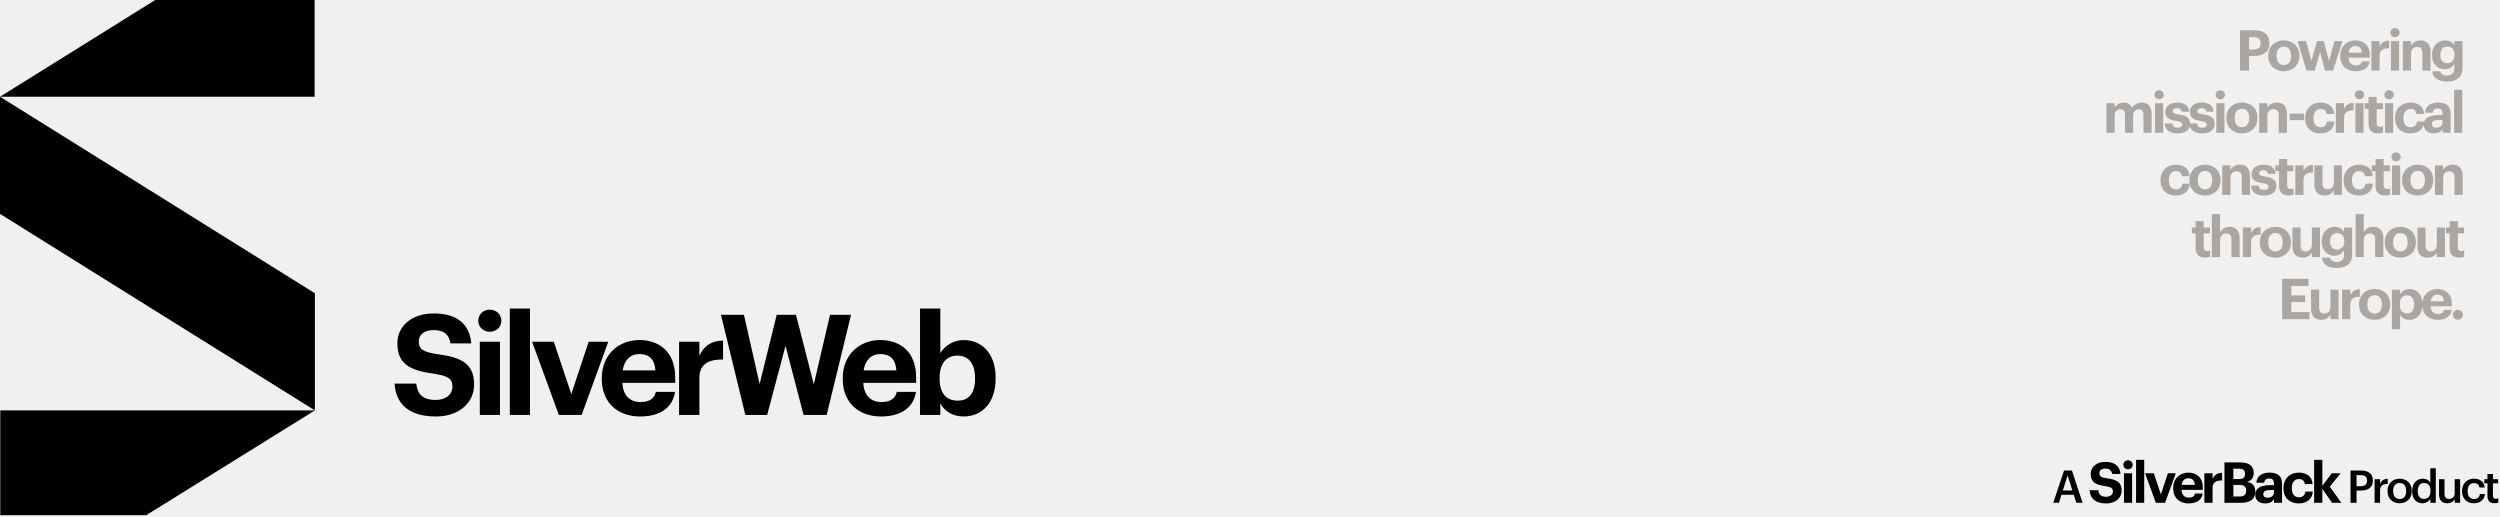
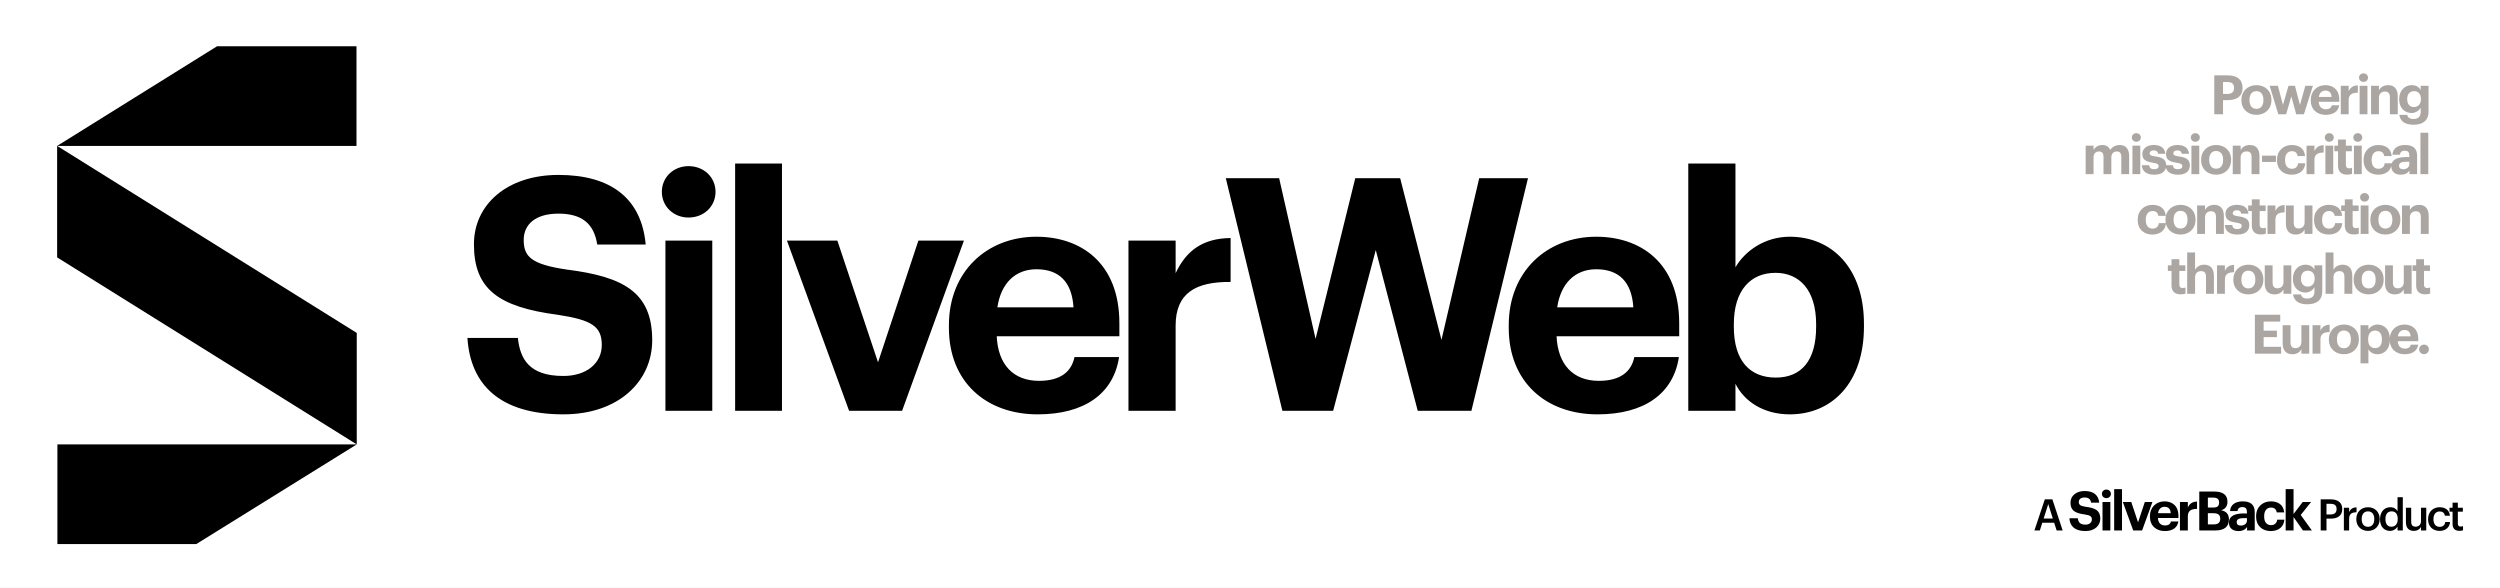
- <svg xmlns="http://www.w3.org/2000/svg" width="885" height="183" viewBox="0 0 885 183" fill="white">
-   <g clip-path="url(#clip0_4044_14958)">
-     <path d="M726.85 178H728.85L729.746 175.168H734.114L735.026 178H737.234L733.458 166.56H730.674L726.85 178ZM731.938 168.304L733.618 173.616H730.242L731.938 168.304ZM745.61 178.22C748.99 178.22 751.07 176.2 751.07 173.66C751.07 170.7 749.29 169.76 745.83 169.32C743.63 169 743.17 168.52 743.17 167.5C743.17 166.54 743.89 165.88 745.31 165.88C746.73 165.88 747.49 166.48 747.69 167.78H750.67C750.41 164.94 748.53 163.5 745.31 163.5C742.15 163.5 740.11 165.32 740.11 167.76C740.11 170.52 741.61 171.62 745.27 172.1C747.37 172.42 747.97 172.82 747.97 173.96C747.97 175.08 747.03 175.86 745.61 175.86C743.49 175.86 742.95 174.8 742.81 173.52H739.71C739.89 176.38 741.69 178.22 745.61 178.22ZM751.883 178H754.763V167.54H751.883V178ZM753.303 166.12C754.243 166.12 754.963 165.44 754.963 164.54C754.963 163.64 754.243 162.96 753.303 162.96C752.383 162.96 751.663 163.64 751.663 164.54C751.663 165.44 752.383 166.12 753.303 166.12ZM756.168 178H759.048V162.8H756.168V178ZM763.174 178H766.434L770.234 167.54H767.434L764.954 175.02L762.454 167.54H759.354L763.174 178ZM774.771 178.22C777.631 178.22 779.431 176.96 779.771 174.7H777.031C776.851 175.58 776.191 176.16 774.851 176.16C773.271 176.16 772.331 175.16 772.251 173.42H779.791V172.62C779.791 168.88 777.391 167.3 774.691 167.3C771.651 167.3 769.311 169.44 769.311 172.74V172.9C769.311 176.24 771.611 178.22 774.771 178.22ZM772.291 171.64C772.511 170.16 773.391 169.3 774.691 169.3C776.071 169.3 776.871 170.06 776.971 171.64H772.291ZM780.35 178H783.25V172.76C783.25 170.76 784.49 170.06 786.63 170.08V167.38C784.93 167.4 783.91 168.14 783.25 169.54V167.54H780.35V178ZM787.453 178H793.333C796.633 178 798.353 176.62 798.353 174V173.92C798.353 172 797.353 170.94 795.493 170.56C797.093 170.1 797.813 169 797.813 167.5V167.42C797.813 164.98 796.193 163.7 793.073 163.7H787.453V178ZM790.613 175.76V171.66H792.673C794.433 171.66 795.153 172.34 795.153 173.66V173.74C795.153 175.04 794.433 175.76 792.833 175.76H790.613ZM790.613 169.58V165.92H792.533C794.053 165.92 794.733 166.46 794.733 167.66V167.74C794.733 169.02 794.113 169.58 792.553 169.58H790.613ZM801.857 178.22C803.497 178.22 804.417 177.58 805.017 176.74V178H807.837V171.18C807.837 168.34 806.017 167.3 803.457 167.3C800.897 167.3 798.937 168.4 798.757 170.88H801.497C801.617 169.98 802.137 169.4 803.277 169.4C804.597 169.4 804.977 170.08 804.977 171.32V171.74H803.797C800.597 171.74 798.357 172.66 798.357 175.1C798.357 177.3 799.957 178.22 801.857 178.22ZM802.717 176.2C801.657 176.2 801.197 175.7 801.197 174.94C801.197 173.82 802.177 173.46 803.857 173.46H804.977V174.34C804.977 175.5 803.997 176.2 802.717 176.2ZM813.726 178.22C816.766 178.22 818.566 176.5 818.726 174.02H816.106C815.966 175.36 815.026 176.04 813.866 176.04C812.246 176.04 811.306 174.96 811.306 172.86V172.7C811.306 170.7 812.306 169.58 813.806 169.58C814.986 169.58 815.726 170.14 815.926 171.36H818.666C818.406 168.36 816.166 167.3 813.746 167.3C810.766 167.3 808.346 169.36 808.346 172.74V172.9C808.346 176.32 810.666 178.22 813.726 178.22ZM819.208 178H822.108V173.06L825.568 178H828.848L824.748 172.3L828.548 167.54H825.468L822.108 171.96V162.8H819.208V178ZM832.088 178H834.216V173.648H835.816C838.264 173.648 840.008 172.576 840.008 170.16V170.096C840.008 167.696 838.328 166.56 835.768 166.56H832.088V178ZM834.216 172.112V168.208H835.768C837.128 168.208 837.928 168.736 837.928 170.096V170.16C837.928 171.424 837.176 172.112 835.768 172.112H834.216ZM840.606 178H842.542V173.648C842.542 171.872 843.566 171.328 845.262 171.312V169.504C843.854 169.52 843.07 170.144 842.542 171.2V169.632H840.606V178ZM849.481 176.656C848.009 176.656 847.161 175.584 847.161 173.872V173.744C847.161 172.016 848.041 170.976 849.481 170.976C850.921 170.976 851.785 172.032 851.785 173.76V173.872C851.785 175.584 850.921 176.656 849.481 176.656ZM849.465 178.16C851.929 178.16 853.769 176.464 853.769 173.856V173.728C853.769 171.168 851.929 169.456 849.481 169.456C847.017 169.456 845.177 171.184 845.177 173.776V173.904C845.177 176.448 847.001 178.16 849.465 178.16ZM857.582 178.16C858.814 178.16 859.886 177.424 860.334 176.592V178H862.27V165.76H860.334V170.912C859.87 170.08 859.022 169.456 857.662 169.456C855.486 169.456 853.902 171.152 853.902 173.824V173.952C853.902 176.672 855.486 178.16 857.582 178.16ZM858.062 176.624C856.814 176.624 855.886 175.744 855.886 173.904V173.776C855.886 171.968 856.718 170.976 858.142 170.976C859.55 170.976 860.398 171.888 860.398 173.728V173.856C860.398 175.728 859.406 176.624 858.062 176.624ZM866.299 178.16C867.659 178.16 868.539 177.504 868.955 176.688V178H870.891V169.632H868.955V174.608C868.955 175.936 868.043 176.608 867.003 176.608C865.883 176.608 865.355 176.032 865.355 174.768V169.632H863.419V174.992C863.419 177.216 864.651 178.16 866.299 178.16ZM875.779 178.16C878.051 178.16 879.507 176.8 879.651 174.88H877.875C877.763 176.064 876.883 176.672 875.859 176.672C874.435 176.672 873.539 175.712 873.539 173.888V173.76C873.539 172.032 874.483 171.008 875.811 171.008C876.835 171.008 877.571 171.472 877.731 172.592H879.603C879.379 170.288 877.635 169.456 875.779 169.456C873.443 169.456 871.555 171.136 871.555 173.792V173.92C871.555 176.592 873.379 178.16 875.779 178.16ZM883.094 178.144C883.686 178.144 884.102 178.048 884.406 177.936V176.4C884.134 176.512 883.846 176.56 883.462 176.56C882.854 176.56 882.502 176.224 882.502 175.488V171.088H884.342V169.632H882.502V167.792H880.566V169.632H879.446V171.088H880.566V175.664C880.566 177.248 881.43 178.144 883.094 178.144Z" fill="black" />
-     <path d="M792.963 25H796.183V19.8H798.003C801.263 19.8 803.363 18.36 803.363 15.34V15.26C803.363 12.24 801.383 10.7 797.903 10.7H792.963V25ZM796.183 17.54V13.16H797.823C799.363 13.16 800.243 13.76 800.243 15.28V15.36C800.243 16.78 799.403 17.54 797.823 17.54H796.183ZM808.47 23.02C806.83 23.02 805.91 21.82 805.91 19.82V19.66C805.91 17.66 806.87 16.5 808.47 16.5C810.09 16.5 811.03 17.7 811.03 19.7V19.84C811.03 21.82 810.09 23.02 808.47 23.02ZM808.45 25.22C811.59 25.22 813.97 23.12 813.97 19.82V19.66C813.97 16.4 811.61 14.3 808.47 14.3C805.33 14.3 802.95 16.44 802.95 19.72V19.88C802.95 23.14 805.33 25.22 808.45 25.22ZM816.501 25H819.381L821.301 18.44L823.081 25H825.921L829.221 14.54H826.441L824.461 21.58L822.621 14.54H820.241L818.221 21.58L816.361 14.54H813.321L816.501 25ZM833.894 25.22C836.754 25.22 838.554 23.96 838.894 21.7H836.154C835.974 22.58 835.314 23.16 833.974 23.16C832.394 23.16 831.454 22.16 831.374 20.42H838.914V19.62C838.914 15.88 836.514 14.3 833.814 14.3C830.774 14.3 828.434 16.44 828.434 19.74V19.9C828.434 23.24 830.734 25.22 833.894 25.22ZM831.414 18.64C831.634 17.16 832.514 16.3 833.814 16.3C835.194 16.3 835.994 17.06 836.094 18.64H831.414ZM839.472 25H842.372V19.76C842.372 17.76 843.612 17.06 845.752 17.08V14.38C844.052 14.4 843.032 15.14 842.372 16.54V14.54H839.472V25ZM846.395 25H849.275V14.54H846.395V25ZM847.815 13.12C848.755 13.12 849.475 12.44 849.475 11.54C849.475 10.64 848.755 9.96 847.815 9.96C846.895 9.96 846.175 10.64 846.175 11.54C846.175 12.44 846.895 13.12 847.815 13.12ZM850.6 25H853.5V18.96C853.5 17.42 854.44 16.66 855.68 16.66C856.96 16.66 857.52 17.34 857.52 18.76V25H860.42V18.34C860.42 15.54 858.96 14.3 856.9 14.3C855.16 14.3 854.02 15.16 853.5 16.2V14.54H850.6V25ZM866.205 28.86C869.645 28.86 871.705 27.28 871.725 24.18V14.54H868.845V16.1C868.245 15.04 867.225 14.3 865.525 14.3C862.925 14.3 860.925 16.4 860.925 19.4V19.54C860.925 22.64 862.945 24.54 865.485 24.54C867.025 24.54 868.265 23.62 868.845 22.6V24.18C868.845 25.82 867.965 26.74 866.205 26.74C864.725 26.74 864.065 26.14 863.885 25.22H861.005C861.285 27.38 862.825 28.86 866.205 28.86ZM866.345 22.36C864.905 22.36 863.885 21.28 863.885 19.54V19.38C863.885 17.66 864.785 16.5 866.405 16.5C867.985 16.5 868.925 17.58 868.925 19.36V19.5C868.925 21.28 867.865 22.36 866.345 22.36ZM745.689 47H748.589V40.82C748.589 39.4 749.489 38.68 750.609 38.68C751.629 38.68 752.249 39.28 752.249 40.62V47H755.129V40.82C755.129 39.4 756.029 38.68 757.149 38.68C758.189 38.68 758.789 39.28 758.789 40.62V47H761.669V40.3C761.669 37.52 760.169 36.3 758.229 36.3C756.909 36.3 755.549 36.86 754.709 38.12C754.209 36.88 753.169 36.3 751.789 36.3C750.229 36.3 749.109 37.16 748.589 38.14V36.54H745.689V47ZM762.886 47H765.766V36.54H762.886V47ZM764.306 35.12C765.246 35.12 765.966 34.44 765.966 33.54C765.966 32.64 765.246 31.96 764.306 31.96C763.386 31.96 762.666 32.64 762.666 33.54C762.666 34.44 763.386 35.12 764.306 35.12ZM770.891 47.22C773.651 47.22 775.291 46.04 775.291 43.78C775.291 41.54 773.851 40.88 771.231 40.5C769.711 40.28 769.211 40.02 769.211 39.36C769.211 38.72 769.751 38.28 770.691 38.28C771.691 38.28 772.171 38.68 772.331 39.54H774.991C774.731 37.14 772.991 36.3 770.671 36.3C768.531 36.3 766.531 37.38 766.531 39.56C766.531 41.6 767.611 42.4 770.391 42.82C771.891 43.04 772.511 43.34 772.511 44.06C772.511 44.78 771.991 45.2 770.871 45.2C769.611 45.2 769.151 44.66 769.031 43.72H766.331C766.431 45.98 768.071 47.22 770.891 47.22ZM779.59 47.22C782.35 47.22 783.99 46.04 783.99 43.78C783.99 41.54 782.55 40.88 779.93 40.5C778.41 40.28 777.91 40.02 777.91 39.36C777.91 38.72 778.45 38.28 779.39 38.28C780.39 38.28 780.87 38.68 781.03 39.54H783.69C783.43 37.14 781.69 36.3 779.37 36.3C777.23 36.3 775.23 37.38 775.23 39.56C775.23 41.6 776.31 42.4 779.09 42.82C780.59 43.04 781.21 43.34 781.21 44.06C781.21 44.78 780.69 45.2 779.57 45.2C778.31 45.2 777.85 44.66 777.73 43.72H775.03C775.13 45.98 776.77 47.22 779.59 47.22ZM784.569 47H787.449V36.54H784.569V47ZM785.989 35.12C786.929 35.12 787.649 34.44 787.649 33.54C787.649 32.64 786.929 31.96 785.989 31.96C785.069 31.96 784.349 32.64 784.349 33.54C784.349 34.44 785.069 35.12 785.989 35.12ZM793.654 45.02C792.014 45.02 791.094 43.82 791.094 41.82V41.66C791.094 39.66 792.054 38.5 793.654 38.5C795.274 38.5 796.214 39.7 796.214 41.7V41.84C796.214 43.82 795.274 45.02 793.654 45.02ZM793.634 47.22C796.774 47.22 799.154 45.12 799.154 41.82V41.66C799.154 38.4 796.794 36.3 793.654 36.3C790.514 36.3 788.134 38.44 788.134 41.72V41.88C788.134 45.14 790.514 47.22 793.634 47.22ZM799.758 47H802.658V40.96C802.658 39.42 803.598 38.66 804.838 38.66C806.118 38.66 806.678 39.34 806.678 40.76V47H809.578V40.34C809.578 37.54 808.118 36.3 806.058 36.3C804.318 36.3 803.178 37.16 802.658 38.2V36.54H799.758V47ZM810.523 42.52H815.643V40.22H810.523V42.52ZM821.408 47.22C824.448 47.22 826.248 45.5 826.408 43.02H823.788C823.648 44.36 822.708 45.04 821.548 45.04C819.928 45.04 818.988 43.96 818.988 41.86V41.7C818.988 39.7 819.988 38.58 821.488 38.58C822.668 38.58 823.408 39.14 823.608 40.36H826.348C826.088 37.36 823.848 36.3 821.428 36.3C818.448 36.3 816.028 38.36 816.028 41.74V41.9C816.028 45.32 818.348 47.22 821.408 47.22ZM826.89 47H829.79V41.76C829.79 39.76 831.03 39.06 833.17 39.08V36.38C831.47 36.4 830.45 37.14 829.79 38.54V36.54H826.89V47ZM833.814 47H836.694V36.54H833.814V47ZM835.234 35.12C836.174 35.12 836.894 34.44 836.894 33.54C836.894 32.64 836.174 31.96 835.234 31.96C834.314 31.96 833.594 32.64 833.594 33.54C833.594 34.44 834.314 35.12 835.234 35.12ZM841.839 47.2C842.619 47.2 843.199 47.06 843.599 46.92V44.68C843.259 44.82 842.939 44.88 842.499 44.88C841.759 44.88 841.339 44.48 841.339 43.64V38.6H843.539V36.54H841.339V34.28H838.459V36.54H837.119V38.6H838.459V43.9C838.459 46.08 839.639 47.2 841.839 47.2ZM844.298 47H847.178V36.54H844.298V47ZM845.718 35.12C846.658 35.12 847.378 34.44 847.378 33.54C847.378 32.64 846.658 31.96 845.718 31.96C844.798 31.96 844.078 32.64 844.078 33.54C844.078 34.44 844.798 35.12 845.718 35.12ZM853.243 47.22C856.283 47.22 858.083 45.5 858.243 43.02H855.623C855.483 44.36 854.543 45.04 853.383 45.04C851.763 45.04 850.823 43.96 850.823 41.86V41.7C850.823 39.7 851.823 38.58 853.323 38.58C854.503 38.58 855.243 39.14 855.443 40.36H858.183C857.923 37.36 855.683 36.3 853.263 36.3C850.283 36.3 847.863 38.36 847.863 41.74V41.9C847.863 45.32 850.183 47.22 853.243 47.22ZM861.545 47.22C863.185 47.22 864.105 46.58 864.705 45.74V47H867.525V40.18C867.525 37.34 865.705 36.3 863.145 36.3C860.585 36.3 858.625 37.4 858.445 39.88H861.185C861.305 38.98 861.825 38.4 862.965 38.4C864.285 38.4 864.665 39.08 864.665 40.32V40.74H863.485C860.285 40.74 858.045 41.66 858.045 44.1C858.045 46.3 859.645 47.22 861.545 47.22ZM862.405 45.2C861.345 45.2 860.885 44.7 860.885 43.94C860.885 42.82 861.865 42.46 863.545 42.46H864.665V43.34C864.665 44.5 863.685 45.2 862.405 45.2ZM868.755 47H871.635V31.8H868.755V47ZM770.205 69.22C773.245 69.22 775.045 67.5 775.205 65.02H772.585C772.445 66.36 771.505 67.04 770.345 67.04C768.725 67.04 767.785 65.96 767.785 63.86V63.7C767.785 61.7 768.785 60.58 770.285 60.58C771.465 60.58 772.205 61.14 772.405 62.36H775.145C774.885 59.36 772.645 58.3 770.225 58.3C767.245 58.3 764.825 60.36 764.825 63.74V63.9C764.825 67.32 767.145 69.22 770.205 69.22ZM780.568 67.02C778.928 67.02 778.008 65.82 778.008 63.82V63.66C778.008 61.66 778.968 60.5 780.568 60.5C782.188 60.5 783.128 61.7 783.128 63.7V63.84C783.128 65.82 782.188 67.02 780.568 67.02ZM780.548 69.22C783.688 69.22 786.068 67.12 786.068 63.82V63.66C786.068 60.4 783.708 58.3 780.568 58.3C777.428 58.3 775.048 60.44 775.048 63.72V63.88C775.048 67.14 777.428 69.22 780.548 69.22ZM786.672 69H789.572V62.96C789.572 61.42 790.512 60.66 791.752 60.66C793.032 60.66 793.592 61.34 793.592 62.76V69H796.492V62.34C796.492 59.54 795.032 58.3 792.972 58.3C791.232 58.3 790.092 59.16 789.572 60.2V58.54H786.672V69ZM801.437 69.22C804.197 69.22 805.837 68.04 805.837 65.78C805.837 63.54 804.397 62.88 801.777 62.5C800.257 62.28 799.757 62.02 799.757 61.36C799.757 60.72 800.297 60.28 801.237 60.28C802.237 60.28 802.717 60.68 802.877 61.54H805.537C805.277 59.14 803.537 58.3 801.217 58.3C799.077 58.3 797.077 59.38 797.077 61.56C797.077 63.6 798.157 64.4 800.937 64.82C802.437 65.04 803.057 65.34 803.057 66.06C803.057 66.78 802.537 67.2 801.417 67.2C800.157 67.2 799.697 66.66 799.577 65.72H796.877C796.977 67.98 798.617 69.22 801.437 69.22ZM810.156 69.2C810.936 69.2 811.516 69.06 811.916 68.92V66.68C811.576 66.82 811.256 66.88 810.816 66.88C810.076 66.88 809.656 66.48 809.656 65.64V60.6H811.856V58.54H809.656V56.28H806.776V58.54H805.436V60.6H806.776V65.9C806.776 68.08 807.956 69.2 810.156 69.2ZM812.535 69H815.435V63.76C815.435 61.76 816.675 61.06 818.815 61.08V58.38C817.115 58.4 816.095 59.14 815.435 60.54V58.54H812.535V69ZM822.858 69.22C824.578 69.22 825.638 68.42 826.178 67.36V69H829.058V58.54H826.178V64.68C826.178 66.22 825.218 66.98 823.998 66.98C822.758 66.98 822.178 66.3 822.178 64.88V58.54H819.298V65.28C819.298 68.02 820.818 69.22 822.858 69.22ZM835.025 69.22C838.065 69.22 839.865 67.5 840.025 65.02H837.405C837.265 66.36 836.325 67.04 835.165 67.04C833.545 67.04 832.605 65.96 832.605 63.86V63.7C832.605 61.7 833.605 60.58 835.105 60.58C836.285 60.58 837.025 61.14 837.225 62.36H839.965C839.705 59.36 837.465 58.3 835.045 58.3C832.065 58.3 829.645 60.36 829.645 63.74V63.9C829.645 67.32 831.965 69.22 835.025 69.22ZM844.327 69.2C845.107 69.2 845.687 69.06 846.087 68.92V66.68C845.747 66.82 845.427 66.88 844.987 66.88C844.247 66.88 843.827 66.48 843.827 65.64V60.6H846.027V58.54H843.827V56.28H840.947V58.54H839.607V60.6H840.947V65.9C840.947 68.08 842.127 69.2 844.327 69.2ZM846.786 69H849.666V58.54H846.786V69ZM848.206 57.12C849.146 57.12 849.866 56.44 849.866 55.54C849.866 54.64 849.146 53.96 848.206 53.96C847.286 53.96 846.566 54.64 846.566 55.54C846.566 56.44 847.286 57.12 848.206 57.12ZM855.871 67.02C854.231 67.02 853.311 65.82 853.311 63.82V63.66C853.311 61.66 854.271 60.5 855.871 60.5C857.491 60.5 858.431 61.7 858.431 63.7V63.84C858.431 65.82 857.491 67.02 855.871 67.02ZM855.851 69.22C858.991 69.22 861.371 67.12 861.371 63.82V63.66C861.371 60.4 859.011 58.3 855.871 58.3C852.731 58.3 850.351 60.44 850.351 63.72V63.88C850.351 67.14 852.731 69.22 855.851 69.22ZM861.975 69H864.875V62.96C864.875 61.42 865.815 60.66 867.055 60.66C868.335 60.66 868.895 61.34 868.895 62.76V69H871.795V62.34C871.795 59.54 870.335 58.3 868.275 58.3C866.535 58.3 865.395 59.16 864.875 60.2V58.54H861.975V69ZM780.629 91.2C781.409 91.2 781.989 91.06 782.389 90.92V88.68C782.049 88.82 781.729 88.88 781.289 88.88C780.549 88.88 780.129 88.48 780.129 87.64V82.6H782.329V80.54H780.129V78.28H777.249V80.54H775.909V82.6H777.249V87.9C777.249 90.08 778.429 91.2 780.629 91.2ZM783.008 91H785.908V84.96C785.908 83.42 786.848 82.66 788.088 82.66C789.368 82.66 789.928 83.34 789.928 84.76V91H792.828V84.34C792.828 81.54 791.368 80.3 789.308 80.3C787.568 80.3 786.428 81.16 785.908 82.2V75.8H783.008V91ZM793.972 91H796.872V85.76C796.872 83.76 798.112 83.06 800.252 83.08V80.38C798.552 80.4 797.532 81.14 796.872 82.54V80.54H793.972V91ZM805.501 89.02C803.861 89.02 802.941 87.82 802.941 85.82V85.66C802.941 83.66 803.901 82.5 805.501 82.5C807.121 82.5 808.061 83.7 808.061 85.7V85.84C808.061 87.82 807.121 89.02 805.501 89.02ZM805.481 91.22C808.621 91.22 811.001 89.12 811.001 85.82V85.66C811.001 82.4 808.641 80.3 805.501 80.3C802.361 80.3 799.981 82.44 799.981 85.72V85.88C799.981 89.14 802.361 91.22 805.481 91.22ZM815.085 91.22C816.805 91.22 817.865 90.42 818.405 89.36V91H821.285V80.54H818.405V86.68C818.405 88.22 817.445 88.98 816.225 88.98C814.985 88.98 814.405 88.3 814.405 86.88V80.54H811.525V87.28C811.525 90.02 813.045 91.22 815.085 91.22ZM827.151 94.86C830.591 94.86 832.651 93.28 832.671 90.18V80.54H829.791V82.1C829.191 81.04 828.171 80.3 826.471 80.3C823.871 80.3 821.871 82.4 821.871 85.4V85.54C821.871 88.64 823.891 90.54 826.431 90.54C827.971 90.54 829.211 89.62 829.791 88.6V90.18C829.791 91.82 828.911 92.74 827.151 92.74C825.671 92.74 825.011 92.14 824.831 91.22H821.951C822.231 93.38 823.771 94.86 827.151 94.86ZM827.291 88.36C825.851 88.36 824.831 87.28 824.831 85.54V85.38C824.831 83.66 825.731 82.5 827.351 82.5C828.931 82.5 829.871 83.58 829.871 85.36V85.5C829.871 87.28 828.811 88.36 827.291 88.36ZM833.886 91H836.786V84.96C836.786 83.42 837.726 82.66 838.966 82.66C840.246 82.66 840.806 83.34 840.806 84.76V91H843.706V84.34C843.706 81.54 842.246 80.3 840.186 80.3C838.446 80.3 837.306 81.16 836.786 82.2V75.8H833.886V91ZM849.731 89.02C848.091 89.02 847.171 87.82 847.171 85.82V85.66C847.171 83.66 848.131 82.5 849.731 82.5C851.351 82.5 852.291 83.7 852.291 85.7V85.84C852.291 87.82 851.351 89.02 849.731 89.02ZM849.711 91.22C852.851 91.22 855.231 89.12 855.231 85.82V85.66C855.231 82.4 852.871 80.3 849.731 80.3C846.591 80.3 844.211 82.44 844.211 85.72V85.88C844.211 89.14 846.591 91.22 849.711 91.22ZM859.315 91.22C861.035 91.22 862.095 90.42 862.635 89.36V91H865.515V80.54H862.635V86.68C862.635 88.22 861.675 88.98 860.455 88.98C859.215 88.98 858.635 88.3 858.635 86.88V80.54H855.755V87.28C855.755 90.02 857.275 91.22 859.315 91.22ZM870.561 91.2C871.341 91.2 871.921 91.06 872.321 90.92V88.68C871.981 88.82 871.661 88.88 871.221 88.88C870.481 88.88 870.061 88.48 870.061 87.64V82.6H872.261V80.54H870.061V78.28H867.181V80.54H865.841V82.6H867.181V87.9C867.181 90.08 868.361 91.2 870.561 91.2ZM807.893 113H817.533V110.48H811.113V106.92H815.993V104.56H811.113V101.22H817.213V98.7H807.893V113ZM821.667 113.22C823.387 113.22 824.447 112.42 824.987 111.36V113H827.867V102.54H824.987V108.68C824.987 110.22 824.027 110.98 822.807 110.98C821.567 110.98 820.987 110.3 820.987 108.88V102.54H818.107V109.28C818.107 112.02 819.627 113.22 821.667 113.22ZM829.093 113H831.993V107.76C831.993 105.76 833.233 105.06 835.373 105.08V102.38C833.673 102.4 832.653 103.14 831.993 104.54V102.54H829.093V113ZM840.621 111.02C838.981 111.02 838.061 109.82 838.061 107.82V107.66C838.061 105.66 839.021 104.5 840.621 104.5C842.241 104.5 843.181 105.7 843.181 107.7V107.84C843.181 109.82 842.241 111.02 840.621 111.02ZM840.601 113.22C843.741 113.22 846.121 111.12 846.121 107.82V107.66C846.121 104.4 843.761 102.3 840.621 102.3C837.481 102.3 835.101 104.44 835.101 107.72V107.88C835.101 111.14 837.481 113.22 840.601 113.22ZM846.726 116.56H849.626V111.4C850.166 112.42 851.346 113.22 852.966 113.22C855.566 113.22 857.526 111.28 857.526 107.82V107.66C857.526 104.2 855.526 102.3 852.966 102.3C851.426 102.3 850.206 103.18 849.626 104.18V102.54H846.726V116.56ZM852.106 110.96C850.526 110.96 849.526 109.94 849.526 107.84V107.68C849.526 105.58 850.566 104.52 852.086 104.52C853.546 104.52 854.586 105.56 854.586 107.68V107.84C854.586 109.88 853.706 110.96 852.106 110.96ZM862.94 113.22C865.8 113.22 867.6 111.96 867.94 109.7H865.2C865.02 110.58 864.36 111.16 863.02 111.16C861.44 111.16 860.5 110.16 860.42 108.42H867.96V107.62C867.96 103.88 865.56 102.3 862.86 102.3C859.82 102.3 857.48 104.44 857.48 107.74V107.9C857.48 111.24 859.78 113.22 862.94 113.22ZM860.46 106.64C860.68 105.16 861.56 104.3 862.86 104.3C864.24 104.3 865.04 105.06 865.14 106.64H860.46ZM870.061 113.18C871.081 113.18 871.861 112.4 871.861 111.42C871.861 110.46 871.081 109.68 870.061 109.68C869.061 109.68 868.281 110.46 868.281 111.42C868.281 112.4 869.061 113.18 870.061 113.18Z" fill="#ABA6A2" />
-     <path d="M0 34.24V75.712L111.473 145.286V103.816L0 34.24Z" fill="black" />
-     <path d="M111.473 145.286L51.767 182.37H0.1V145.286L111.473 145.286Z" fill="black" />
-     <path d="M0 34.24L59.507 -2.842H111.373V34.24L0 34.24Z" fill="black" />
-     <path d="M154.306 147.433C162.682 147.433 167.836 142.427 167.836 136.133C167.836 128.798 163.425 126.468 154.851 125.378C149.399 124.585 148.259 123.395 148.259 120.868C148.259 118.488 150.043 116.853 153.562 116.853C157.081 116.853 158.964 118.34 159.46 121.561H166.845C166.201 114.523 161.542 110.955 153.562 110.955C145.731 110.955 140.676 115.465 140.676 121.512C140.676 128.352 144.393 131.078 153.463 132.267C158.667 133.06 160.154 134.051 160.154 136.876C160.154 139.652 157.825 141.585 154.306 141.585C149.052 141.585 147.714 138.958 147.367 135.786H139.684C140.13 142.874 144.591 147.433 154.306 147.433ZM169.851 146.888H176.988V120.967H169.851V146.888ZM173.37 117.448C175.699 117.448 177.484 115.763 177.484 113.532C177.484 111.302 175.699 109.617 173.37 109.617C171.09 109.617 169.306 111.302 169.306 113.532C169.306 115.763 171.09 117.448 173.37 117.448ZM180.47 146.888H187.607V109.22H180.47V146.888ZM197.831 146.888H205.909L215.326 120.967H208.387L202.242 139.503L196.046 120.967H188.364L197.831 146.888ZM226.571 147.433C233.658 147.433 238.119 144.311 238.962 138.71H232.172C231.726 140.891 230.09 142.328 226.769 142.328C222.854 142.328 220.524 139.85 220.326 135.538H239.011V133.556C239.011 124.287 233.064 120.372 226.373 120.372C218.839 120.372 213.04 125.675 213.04 133.853V134.25C213.04 142.527 218.74 147.433 226.571 147.433ZM220.425 131.127C220.97 127.459 223.151 125.328 226.373 125.328C229.793 125.328 231.775 127.212 232.023 131.127H220.425ZM240.395 146.888H247.581V133.903C247.581 128.946 250.654 127.212 255.958 127.261V120.57C251.745 120.62 249.217 122.454 247.581 125.923V120.967H240.395V146.888ZM263.847 146.888H271.579L278.072 122.404L284.465 146.888H292.643L301.267 111.451H293.833L288.083 136.083L281.789 111.451H274.949L268.903 135.935L263.351 111.451H255.223L263.847 146.888ZM311.863 147.433C318.95 147.433 323.411 144.311 324.254 138.71H317.464C317.018 140.891 315.382 142.328 312.061 142.328C308.146 142.328 305.816 139.85 305.618 135.538H324.303V133.556C324.303 124.287 318.356 120.372 311.665 120.372C304.131 120.372 298.332 125.675 298.332 133.853V134.25C298.332 142.527 304.032 147.433 311.863 147.433ZM305.717 131.127C306.262 127.459 308.443 125.328 311.665 125.328C315.085 125.328 317.067 127.212 317.315 131.127H305.717ZM341.151 147.433C347.594 147.433 352.451 142.626 352.451 134.051V133.655C352.451 125.08 347.495 120.372 341.151 120.372C337.334 120.372 334.311 122.553 332.873 125.031V109.22H325.687V146.888H332.873V142.774C334.212 145.451 337.136 147.433 341.151 147.433ZM339.019 141.833C335.104 141.833 332.626 139.305 332.626 134.101V133.704C332.626 128.5 335.203 125.873 338.97 125.873C342.588 125.873 345.165 128.451 345.165 133.704V134.101C345.165 139.156 342.984 141.833 339.019 141.833Z" fill="black" />
+ <svg xmlns="http://www.w3.org/2000/svg" width="919" height="216" viewBox="0 0 919 216" fill="none">
+   <rect width="919" height="216" fill="white" />
+   <g clip-path="url(#clip0_4993_252)">
+     <path d="M747.85 195H749.85L750.746 192.168H755.114L756.026 195H758.234L754.458 183.56H751.674L747.85 195ZM752.938 185.304L754.618 190.616H751.242L752.938 185.304ZM766.61 195.22C769.99 195.22 772.07 193.2 772.07 190.66C772.07 187.7 770.29 186.76 766.83 186.32C764.63 186 764.17 185.52 764.17 184.5C764.17 183.54 764.89 182.88 766.31 182.88C767.73 182.88 768.49 183.48 768.69 184.78H771.67C771.41 181.94 769.53 180.5 766.31 180.5C763.15 180.5 761.11 182.32 761.11 184.76C761.11 187.52 762.61 188.62 766.27 189.1C768.37 189.42 768.97 189.82 768.97 190.96C768.97 192.08 768.03 192.86 766.61 192.86C764.49 192.86 763.95 191.8 763.81 190.52H760.71C760.89 193.38 762.69 195.22 766.61 195.22ZM772.883 195H775.763V184.54H772.883V195ZM774.303 183.12C775.243 183.12 775.963 182.44 775.963 181.54C775.963 180.64 775.243 179.96 774.303 179.96C773.383 179.96 772.663 180.64 772.663 181.54C772.663 182.44 773.383 183.12 774.303 183.12ZM777.168 195H780.048V179.8H777.168V195ZM784.174 195H787.434L791.234 184.54H788.434L785.954 192.02L783.454 184.54H780.354L784.174 195ZM795.771 195.22C798.631 195.22 800.431 193.96 800.771 191.7H798.031C797.851 192.58 797.191 193.16 795.851 193.16C794.271 193.16 793.331 192.16 793.251 190.42H800.791V189.62C800.791 185.88 798.391 184.3 795.691 184.3C792.651 184.3 790.311 186.44 790.311 189.74V189.9C790.311 193.24 792.611 195.22 795.771 195.22ZM793.291 188.64C793.511 187.16 794.391 186.3 795.691 186.3C797.071 186.3 797.871 187.06 797.971 188.64H793.291ZM801.35 195H804.25V189.76C804.25 187.76 805.49 187.06 807.63 187.08V184.38C805.93 184.4 804.91 185.14 804.25 186.54V184.54H801.35V195ZM808.453 195H814.333C817.633 195 819.353 193.62 819.353 191V190.92C819.353 189 818.353 187.94 816.493 187.56C818.093 187.1 818.813 186 818.813 184.5V184.42C818.813 181.98 817.193 180.7 814.073 180.7H808.453V195ZM811.613 192.76V188.66H813.673C815.433 188.66 816.153 189.34 816.153 190.66V190.74C816.153 192.04 815.433 192.76 813.833 192.76H811.613ZM811.613 186.58V182.92H813.533C815.053 182.92 815.733 183.46 815.733 184.66V184.74C815.733 186.02 815.113 186.58 813.553 186.58H811.613ZM822.857 195.22C824.497 195.22 825.417 194.58 826.017 193.74V195H828.837V188.18C828.837 185.34 827.017 184.3 824.457 184.3C821.897 184.3 819.937 185.4 819.757 187.88H822.497C822.617 186.98 823.137 186.4 824.277 186.4C825.597 186.4 825.977 187.08 825.977 188.32V188.74H824.797C821.597 188.74 819.357 189.66 819.357 192.1C819.357 194.3 820.957 195.22 822.857 195.22ZM823.717 193.2C822.657 193.2 822.197 192.7 822.197 191.94C822.197 190.82 823.177 190.46 824.857 190.46H825.977V191.34C825.977 192.5 824.997 193.2 823.717 193.2ZM834.726 195.22C837.766 195.22 839.566 193.5 839.726 191.02H837.106C836.966 192.36 836.026 193.04 834.866 193.04C833.246 193.04 832.306 191.96 832.306 189.86V189.7C832.306 187.7 833.306 186.58 834.806 186.58C835.986 186.58 836.726 187.14 836.926 188.36H839.666C839.406 185.36 837.166 184.3 834.746 184.3C831.766 184.3 829.346 186.36 829.346 189.74V189.9C829.346 193.32 831.666 195.22 834.726 195.22ZM840.208 195H843.108V190.06L846.568 195H849.848L845.748 189.3L849.548 184.54H846.468L843.108 188.96V179.8H840.208V195ZM853.088 195H855.216V190.648H856.816C859.264 190.648 861.008 189.576 861.008 187.16V187.096C861.008 184.696 859.328 183.56 856.768 183.56H853.088V195ZM855.216 189.112V185.208H856.768C858.128 185.208 858.928 185.736 858.928 187.096V187.16C858.928 188.424 858.176 189.112 856.768 189.112H855.216ZM861.606 195H863.542V190.648C863.542 188.872 864.566 188.328 866.262 188.312V186.504C864.854 186.52 864.07 187.144 863.542 188.2V186.632H861.606V195ZM870.481 193.656C869.009 193.656 868.161 192.584 868.161 190.872V190.744C868.161 189.016 869.041 187.976 870.481 187.976C871.921 187.976 872.785 189.032 872.785 190.76V190.872C872.785 192.584 871.921 193.656 870.481 193.656ZM870.465 195.16C872.929 195.16 874.769 193.464 874.769 190.856V190.728C874.769 188.168 872.929 186.456 870.481 186.456C868.017 186.456 866.177 188.184 866.177 190.776V190.904C866.177 193.448 868.001 195.16 870.465 195.16ZM878.582 195.16C879.814 195.16 880.886 194.424 881.334 193.592V195H883.27V182.76H881.334V187.912C880.87 187.08 880.022 186.456 878.662 186.456C876.486 186.456 874.902 188.152 874.902 190.824V190.952C874.902 193.672 876.486 195.16 878.582 195.16ZM879.062 193.624C877.814 193.624 876.886 192.744 876.886 190.904V190.776C876.886 188.968 877.718 187.976 879.142 187.976C880.55 187.976 881.398 188.888 881.398 190.728V190.856C881.398 192.728 880.406 193.624 879.062 193.624ZM887.299 195.16C888.659 195.16 889.539 194.504 889.955 193.688V195H891.891V186.632H889.955V191.608C889.955 192.936 889.043 193.608 888.003 193.608C886.883 193.608 886.355 193.032 886.355 191.768V186.632H884.419V191.992C884.419 194.216 885.651 195.16 887.299 195.16ZM896.779 195.16C899.051 195.16 900.507 193.8 900.651 191.88H898.875C898.763 193.064 897.883 193.672 896.859 193.672C895.435 193.672 894.539 192.712 894.539 190.888V190.76C894.539 189.032 895.483 188.008 896.811 188.008C897.835 188.008 898.571 188.472 898.731 189.592H900.603C900.379 187.288 898.635 186.456 896.779 186.456C894.443 186.456 892.555 188.136 892.555 190.792V190.92C892.555 193.592 894.379 195.16 896.779 195.16ZM904.094 195.144C904.686 195.144 905.102 195.048 905.406 194.936V193.4C905.134 193.512 904.846 193.56 904.462 193.56C903.854 193.56 903.502 193.224 903.502 192.488V188.088H905.342V186.632H903.502V184.792H901.566V186.632H900.446V188.088H901.566V192.664C901.566 194.248 902.43 195.144 904.094 195.144Z" fill="black" />
+     <path d="M813.963 42H817.183V36.8H819.003C822.263 36.8 824.363 35.36 824.363 32.34V32.26C824.363 29.24 822.383 27.7 818.903 27.7H813.963V42ZM817.183 34.54V30.16H818.823C820.363 30.16 821.243 30.76 821.243 32.28V32.36C821.243 33.78 820.403 34.54 818.823 34.54H817.183ZM829.47 40.02C827.83 40.02 826.91 38.82 826.91 36.82V36.66C826.91 34.66 827.87 33.5 829.47 33.5C831.09 33.5 832.03 34.7 832.03 36.7V36.84C832.03 38.82 831.09 40.02 829.47 40.02ZM829.45 42.22C832.59 42.22 834.97 40.12 834.97 36.82V36.66C834.97 33.4 832.61 31.3 829.47 31.3C826.33 31.3 823.95 33.44 823.95 36.72V36.88C823.95 40.14 826.33 42.22 829.45 42.22ZM837.501 42H840.381L842.301 35.44L844.081 42H846.921L850.221 31.54H847.441L845.461 38.58L843.621 31.54H841.241L839.221 38.58L837.361 31.54H834.321L837.501 42ZM854.894 42.22C857.754 42.22 859.554 40.96 859.894 38.7H857.154C856.974 39.58 856.314 40.16 854.974 40.16C853.394 40.16 852.454 39.16 852.374 37.42H859.914V36.62C859.914 32.88 857.514 31.3 854.814 31.3C851.774 31.3 849.434 33.44 849.434 36.74V36.9C849.434 40.24 851.734 42.22 854.894 42.22ZM852.414 35.64C852.634 34.16 853.514 33.3 854.814 33.3C856.194 33.3 856.994 34.06 857.094 35.64H852.414ZM860.472 42H863.372V36.76C863.372 34.76 864.612 34.06 866.752 34.08V31.38C865.052 31.4 864.032 32.14 863.372 33.54V31.54H860.472V42ZM867.395 42H870.275V31.54H867.395V42ZM868.815 30.12C869.755 30.12 870.475 29.44 870.475 28.54C870.475 27.64 869.755 26.96 868.815 26.96C867.895 26.96 867.175 27.64 867.175 28.54C867.175 29.44 867.895 30.12 868.815 30.12ZM871.6 42H874.5V35.96C874.5 34.42 875.44 33.66 876.68 33.66C877.96 33.66 878.52 34.34 878.52 35.76V42H881.42V35.34C881.42 32.54 879.96 31.3 877.9 31.3C876.16 31.3 875.02 32.16 874.5 33.2V31.54H871.6V42ZM887.205 45.86C890.645 45.86 892.705 44.28 892.725 41.18V31.54H889.845V33.1C889.245 32.04 888.225 31.3 886.525 31.3C883.925 31.3 881.925 33.4 881.925 36.4V36.54C881.925 39.64 883.945 41.54 886.485 41.54C888.025 41.54 889.265 40.62 889.845 39.6V41.18C889.845 42.82 888.965 43.74 887.205 43.74C885.725 43.74 885.065 43.14 884.885 42.22H882.005C882.285 44.38 883.825 45.86 887.205 45.86ZM887.345 39.36C885.905 39.36 884.885 38.28 884.885 36.54V36.38C884.885 34.66 885.785 33.5 887.405 33.5C888.985 33.5 889.925 34.58 889.925 36.36V36.5C889.925 38.28 888.865 39.36 887.345 39.36ZM766.689 64H769.589V57.82C769.589 56.4 770.489 55.68 771.609 55.68C772.629 55.68 773.249 56.28 773.249 57.62V64H776.129V57.82C776.129 56.4 777.029 55.68 778.149 55.68C779.189 55.68 779.789 56.28 779.789 57.62V64H782.669V57.3C782.669 54.52 781.169 53.3 779.229 53.3C777.909 53.3 776.549 53.86 775.709 55.12C775.209 53.88 774.169 53.3 772.789 53.3C771.229 53.3 770.109 54.16 769.589 55.14V53.54H766.689V64ZM783.886 64H786.766V53.54H783.886V64ZM785.306 52.12C786.246 52.12 786.966 51.44 786.966 50.54C786.966 49.64 786.246 48.96 785.306 48.96C784.386 48.96 783.666 49.64 783.666 50.54C783.666 51.44 784.386 52.12 785.306 52.12ZM791.891 64.22C794.651 64.22 796.291 63.04 796.291 60.78C796.291 58.54 794.851 57.88 792.231 57.5C790.711 57.28 790.211 57.02 790.211 56.36C790.211 55.72 790.751 55.28 791.691 55.28C792.691 55.28 793.171 55.68 793.331 56.54H795.991C795.731 54.14 793.991 53.3 791.671 53.3C789.531 53.3 787.531 54.38 787.531 56.56C787.531 58.6 788.611 59.4 791.391 59.82C792.891 60.04 793.511 60.34 793.511 61.06C793.511 61.78 792.991 62.2 791.871 62.2C790.611 62.2 790.151 61.66 790.031 60.72H787.331C787.431 62.98 789.071 64.22 791.891 64.22ZM800.59 64.22C803.35 64.22 804.99 63.04 804.99 60.78C804.99 58.54 803.55 57.88 800.93 57.5C799.41 57.28 798.91 57.02 798.91 56.36C798.91 55.72 799.45 55.28 800.39 55.28C801.39 55.28 801.87 55.68 802.03 56.54H804.69C804.43 54.14 802.69 53.3 800.37 53.3C798.23 53.3 796.23 54.38 796.23 56.56C796.23 58.6 797.31 59.4 800.09 59.82C801.59 60.04 802.21 60.34 802.21 61.06C802.21 61.78 801.69 62.2 800.57 62.2C799.31 62.2 798.85 61.66 798.73 60.72H796.03C796.13 62.98 797.77 64.22 800.59 64.22ZM805.569 64H808.449V53.54H805.569V64ZM806.989 52.12C807.929 52.12 808.649 51.44 808.649 50.54C808.649 49.64 807.929 48.96 806.989 48.96C806.069 48.96 805.349 49.64 805.349 50.54C805.349 51.44 806.069 52.12 806.989 52.12ZM814.654 62.02C813.014 62.02 812.094 60.82 812.094 58.82V58.66C812.094 56.66 813.054 55.5 814.654 55.5C816.274 55.5 817.214 56.7 817.214 58.7V58.84C817.214 60.82 816.274 62.02 814.654 62.02ZM814.634 64.22C817.774 64.22 820.154 62.12 820.154 58.82V58.66C820.154 55.4 817.794 53.3 814.654 53.3C811.514 53.3 809.134 55.44 809.134 58.72V58.88C809.134 62.14 811.514 64.22 814.634 64.22ZM820.758 64H823.658V57.96C823.658 56.42 824.598 55.66 825.838 55.66C827.118 55.66 827.678 56.34 827.678 57.76V64H830.578V57.34C830.578 54.54 829.118 53.3 827.058 53.3C825.318 53.3 824.178 54.16 823.658 55.2V53.54H820.758V64ZM831.523 59.52H836.643V57.22H831.523V59.52ZM842.408 64.22C845.448 64.22 847.248 62.5 847.408 60.02H844.788C844.648 61.36 843.708 62.04 842.548 62.04C840.928 62.04 839.988 60.96 839.988 58.86V58.7C839.988 56.7 840.988 55.58 842.488 55.58C843.668 55.58 844.408 56.14 844.608 57.36H847.348C847.088 54.36 844.848 53.3 842.428 53.3C839.448 53.3 837.028 55.36 837.028 58.74V58.9C837.028 62.32 839.348 64.22 842.408 64.22ZM847.89 64H850.79V58.76C850.79 56.76 852.03 56.06 854.17 56.08V53.38C852.47 53.4 851.45 54.14 850.79 55.54V53.54H847.89V64ZM854.814 64H857.694V53.54H854.814V64ZM856.234 52.12C857.174 52.12 857.894 51.44 857.894 50.54C857.894 49.64 857.174 48.96 856.234 48.96C855.314 48.96 854.594 49.64 854.594 50.54C854.594 51.44 855.314 52.12 856.234 52.12ZM862.839 64.2C863.619 64.2 864.199 64.06 864.599 63.92V61.68C864.259 61.82 863.939 61.88 863.499 61.88C862.759 61.88 862.339 61.48 862.339 60.64V55.6H864.539V53.54H862.339V51.28H859.459V53.54H858.119V55.6H859.459V60.9C859.459 63.08 860.639 64.2 862.839 64.2ZM865.298 64H868.178V53.54H865.298V64ZM866.718 52.12C867.658 52.12 868.378 51.44 868.378 50.54C868.378 49.64 867.658 48.96 866.718 48.96C865.798 48.96 865.078 49.64 865.078 50.54C865.078 51.44 865.798 52.12 866.718 52.12ZM874.243 64.22C877.283 64.22 879.083 62.5 879.243 60.02H876.623C876.483 61.36 875.543 62.04 874.383 62.04C872.763 62.04 871.823 60.96 871.823 58.86V58.7C871.823 56.7 872.823 55.58 874.323 55.58C875.503 55.58 876.243 56.14 876.443 57.36H879.183C878.923 54.36 876.683 53.3 874.263 53.3C871.283 53.3 868.863 55.36 868.863 58.74V58.9C868.863 62.32 871.183 64.22 874.243 64.22ZM882.545 64.22C884.185 64.22 885.105 63.58 885.705 62.74V64H888.525V57.18C888.525 54.34 886.705 53.3 884.145 53.3C881.585 53.3 879.625 54.4 879.445 56.88H882.185C882.305 55.98 882.825 55.4 883.965 55.4C885.285 55.4 885.665 56.08 885.665 57.32V57.74H884.485C881.285 57.74 879.045 58.66 879.045 61.1C879.045 63.3 880.645 64.22 882.545 64.22ZM883.405 62.2C882.345 62.2 881.885 61.7 881.885 60.94C881.885 59.82 882.865 59.46 884.545 59.46H885.665V60.34C885.665 61.5 884.685 62.2 883.405 62.2ZM889.755 64H892.635V48.8H889.755V64ZM791.205 86.22C794.245 86.22 796.045 84.5 796.205 82.02H793.585C793.445 83.36 792.505 84.04 791.345 84.04C789.725 84.04 788.785 82.96 788.785 80.86V80.7C788.785 78.7 789.785 77.58 791.285 77.58C792.465 77.58 793.205 78.14 793.405 79.36H796.145C795.885 76.36 793.645 75.3 791.225 75.3C788.245 75.3 785.825 77.36 785.825 80.74V80.9C785.825 84.32 788.145 86.22 791.205 86.22ZM801.568 84.02C799.928 84.02 799.008 82.82 799.008 80.82V80.66C799.008 78.66 799.968 77.5 801.568 77.5C803.188 77.5 804.128 78.7 804.128 80.7V80.84C804.128 82.82 803.188 84.02 801.568 84.02ZM801.548 86.22C804.688 86.22 807.068 84.12 807.068 80.82V80.66C807.068 77.4 804.708 75.3 801.568 75.3C798.428 75.3 796.048 77.44 796.048 80.72V80.88C796.048 84.14 798.428 86.22 801.548 86.22ZM807.672 86H810.572V79.96C810.572 78.42 811.512 77.66 812.752 77.66C814.032 77.66 814.592 78.34 814.592 79.76V86H817.492V79.34C817.492 76.54 816.032 75.3 813.972 75.3C812.232 75.3 811.092 76.16 810.572 77.2V75.54H807.672V86ZM822.437 86.22C825.197 86.22 826.837 85.04 826.837 82.78C826.837 80.54 825.397 79.88 822.777 79.5C821.257 79.28 820.757 79.02 820.757 78.36C820.757 77.72 821.297 77.28 822.237 77.28C823.237 77.28 823.717 77.68 823.877 78.54H826.537C826.277 76.14 824.537 75.3 822.217 75.3C820.077 75.3 818.077 76.38 818.077 78.56C818.077 80.6 819.157 81.4 821.937 81.82C823.437 82.04 824.057 82.34 824.057 83.06C824.057 83.78 823.537 84.2 822.417 84.2C821.157 84.2 820.697 83.66 820.577 82.72H817.877C817.977 84.98 819.617 86.22 822.437 86.22ZM831.156 86.2C831.936 86.2 832.516 86.06 832.916 85.92V83.68C832.576 83.82 832.256 83.88 831.816 83.88C831.076 83.88 830.656 83.48 830.656 82.64V77.6H832.856V75.54H830.656V73.28H827.776V75.54H826.436V77.6H827.776V82.9C827.776 85.08 828.956 86.2 831.156 86.2ZM833.535 86H836.435V80.76C836.435 78.76 837.675 78.06 839.815 78.08V75.38C838.115 75.4 837.095 76.14 836.435 77.54V75.54H833.535V86ZM843.858 86.22C845.578 86.22 846.638 85.42 847.178 84.36V86H850.058V75.54H847.178V81.68C847.178 83.22 846.218 83.98 844.998 83.98C843.758 83.98 843.178 83.3 843.178 81.88V75.54H840.298V82.28C840.298 85.02 841.818 86.22 843.858 86.22ZM856.025 86.22C859.065 86.22 860.865 84.5 861.025 82.02H858.405C858.265 83.36 857.325 84.04 856.165 84.04C854.545 84.04 853.605 82.96 853.605 80.86V80.7C853.605 78.7 854.605 77.58 856.105 77.58C857.285 77.58 858.025 78.14 858.225 79.36H860.965C860.705 76.36 858.465 75.3 856.045 75.3C853.065 75.3 850.645 77.36 850.645 80.74V80.9C850.645 84.32 852.965 86.22 856.025 86.22ZM865.327 86.2C866.107 86.2 866.687 86.06 867.087 85.92V83.68C866.747 83.82 866.427 83.88 865.987 83.88C865.247 83.88 864.827 83.48 864.827 82.64V77.6H867.027V75.54H864.827V73.28H861.947V75.54H860.607V77.6H861.947V82.9C861.947 85.08 863.127 86.2 865.327 86.2ZM867.786 86H870.666V75.54H867.786V86ZM869.206 74.12C870.146 74.12 870.866 73.44 870.866 72.54C870.866 71.64 870.146 70.96 869.206 70.96C868.286 70.96 867.566 71.64 867.566 72.54C867.566 73.44 868.286 74.12 869.206 74.12ZM876.871 84.02C875.231 84.02 874.311 82.82 874.311 80.82V80.66C874.311 78.66 875.271 77.5 876.871 77.5C878.491 77.5 879.431 78.7 879.431 80.7V80.84C879.431 82.82 878.491 84.02 876.871 84.02ZM876.851 86.22C879.991 86.22 882.371 84.12 882.371 80.82V80.66C882.371 77.4 880.011 75.3 876.871 75.3C873.731 75.3 871.351 77.44 871.351 80.72V80.88C871.351 84.14 873.731 86.22 876.851 86.22ZM882.975 86H885.875V79.96C885.875 78.42 886.815 77.66 888.055 77.66C889.335 77.66 889.895 78.34 889.895 79.76V86H892.795V79.34C892.795 76.54 891.335 75.3 889.275 75.3C887.535 75.3 886.395 76.16 885.875 77.2V75.54H882.975V86ZM801.629 108.2C802.409 108.2 802.989 108.06 803.389 107.92V105.68C803.049 105.82 802.729 105.88 802.289 105.88C801.549 105.88 801.129 105.48 801.129 104.64V99.6H803.329V97.54H801.129V95.28H798.249V97.54H796.909V99.6H798.249V104.9C798.249 107.08 799.429 108.2 801.629 108.2ZM804.008 108H806.908V101.96C806.908 100.42 807.848 99.66 809.088 99.66C810.368 99.66 810.928 100.34 810.928 101.76V108H813.828V101.34C813.828 98.54 812.368 97.3 810.308 97.3C808.568 97.3 807.428 98.16 806.908 99.2V92.8H804.008V108ZM814.972 108H817.872V102.76C817.872 100.76 819.112 100.06 821.252 100.08V97.38C819.552 97.4 818.532 98.14 817.872 99.54V97.54H814.972V108ZM826.501 106.02C824.861 106.02 823.941 104.82 823.941 102.82V102.66C823.941 100.66 824.901 99.5 826.501 99.5C828.121 99.5 829.061 100.7 829.061 102.7V102.84C829.061 104.82 828.121 106.02 826.501 106.02ZM826.481 108.22C829.621 108.22 832.001 106.12 832.001 102.82V102.66C832.001 99.4 829.641 97.3 826.501 97.3C823.361 97.3 820.981 99.44 820.981 102.72V102.88C820.981 106.14 823.361 108.22 826.481 108.22ZM836.085 108.22C837.805 108.22 838.865 107.42 839.405 106.36V108H842.285V97.54H839.405V103.68C839.405 105.22 838.445 105.98 837.225 105.98C835.985 105.98 835.405 105.3 835.405 103.88V97.54H832.525V104.28C832.525 107.02 834.045 108.22 836.085 108.22ZM848.151 111.86C851.591 111.86 853.651 110.28 853.671 107.18V97.54H850.791V99.1C850.191 98.04 849.171 97.3 847.471 97.3C844.871 97.3 842.871 99.4 842.871 102.4V102.54C842.871 105.64 844.891 107.54 847.431 107.54C848.971 107.54 850.211 106.62 850.791 105.6V107.18C850.791 108.82 849.911 109.74 848.151 109.74C846.671 109.74 846.011 109.14 845.831 108.22H842.951C843.231 110.38 844.771 111.86 848.151 111.86ZM848.291 105.36C846.851 105.36 845.831 104.28 845.831 102.54V102.38C845.831 100.66 846.731 99.5 848.351 99.5C849.931 99.5 850.871 100.58 850.871 102.36V102.5C850.871 104.28 849.811 105.36 848.291 105.36ZM854.886 108H857.786V101.96C857.786 100.42 858.726 99.66 859.966 99.66C861.246 99.66 861.806 100.34 861.806 101.76V108H864.706V101.34C864.706 98.54 863.246 97.3 861.186 97.3C859.446 97.3 858.306 98.16 857.786 99.2V92.8H854.886V108ZM870.731 106.02C869.091 106.02 868.171 104.82 868.171 102.82V102.66C868.171 100.66 869.131 99.5 870.731 99.5C872.351 99.5 873.291 100.7 873.291 102.7V102.84C873.291 104.82 872.351 106.02 870.731 106.02ZM870.711 108.22C873.851 108.22 876.231 106.12 876.231 102.82V102.66C876.231 99.4 873.871 97.3 870.731 97.3C867.591 97.3 865.211 99.44 865.211 102.72V102.88C865.211 106.14 867.591 108.22 870.711 108.22ZM880.315 108.22C882.035 108.22 883.095 107.42 883.635 106.36V108H886.515V97.54H883.635V103.68C883.635 105.22 882.675 105.98 881.455 105.98C880.215 105.98 879.635 105.3 879.635 103.88V97.54H876.755V104.28C876.755 107.02 878.275 108.22 880.315 108.22ZM891.561 108.2C892.341 108.2 892.921 108.06 893.321 107.92V105.68C892.981 105.82 892.661 105.88 892.221 105.88C891.481 105.88 891.061 105.48 891.061 104.64V99.6H893.261V97.54H891.061V95.28H888.181V97.54H886.841V99.6H888.181V104.9C888.181 107.08 889.361 108.2 891.561 108.2ZM828.893 130H838.533V127.48H832.113V123.92H836.993V121.56H832.113V118.22H838.213V115.7H828.893V130ZM842.667 130.22C844.387 130.22 845.447 129.42 845.987 128.36V130H848.867V119.54H845.987V125.68C845.987 127.22 845.027 127.98 843.807 127.98C842.567 127.98 841.987 127.3 841.987 125.88V119.54H839.107V126.28C839.107 129.02 840.627 130.22 842.667 130.22ZM850.093 130H852.993V124.76C852.993 122.76 854.233 122.06 856.373 122.08V119.38C854.673 119.4 853.653 120.14 852.993 121.54V119.54H850.093V130ZM861.621 128.02C859.981 128.02 859.061 126.82 859.061 124.82V124.66C859.061 122.66 860.021 121.5 861.621 121.5C863.241 121.5 864.181 122.7 864.181 124.7V124.84C864.181 126.82 863.241 128.02 861.621 128.02ZM861.601 130.22C864.741 130.22 867.121 128.12 867.121 124.82V124.66C867.121 121.4 864.761 119.3 861.621 119.3C858.481 119.3 856.101 121.44 856.101 124.72V124.88C856.101 128.14 858.481 130.22 861.601 130.22ZM867.726 133.56H870.626V128.4C871.166 129.42 872.346 130.22 873.966 130.22C876.566 130.22 878.526 128.28 878.526 124.82V124.66C878.526 121.2 876.526 119.3 873.966 119.3C872.426 119.3 871.206 120.18 870.626 121.18V119.54H867.726V133.56ZM873.106 127.96C871.526 127.96 870.526 126.94 870.526 124.84V124.68C870.526 122.58 871.566 121.52 873.086 121.52C874.546 121.52 875.586 122.56 875.586 124.68V124.84C875.586 126.88 874.706 127.96 873.106 127.96ZM883.94 130.22C886.8 130.22 888.6 128.96 888.94 126.7H886.2C886.02 127.58 885.36 128.16 884.02 128.16C882.44 128.16 881.5 127.16 881.42 125.42H888.96V124.62C888.96 120.88 886.56 119.3 883.86 119.3C880.82 119.3 878.48 121.44 878.48 124.74V124.9C878.48 128.24 880.78 130.22 883.94 130.22ZM881.46 123.64C881.68 122.16 882.56 121.3 883.86 121.3C885.24 121.3 886.04 122.06 886.14 123.64H881.46ZM891.061 130.18C892.081 130.18 892.861 129.4 892.861 128.42C892.861 127.46 892.081 126.68 891.061 126.68C890.061 126.68 889.281 127.46 889.281 128.42C889.281 129.4 890.061 130.18 891.061 130.18Z" fill="#ABA6A2" />
+     <path d="M21 53.639V94.616L131.142 163.359V122.384L21 53.639Z" fill="black" />
+     <path d="M131.142 163.359L72.149 200H21.099V163.359L131.142 163.359Z" fill="black" />
+     <path d="M21 53.639L79.796 17H131.043V53.639L21 53.639Z" fill="black" />
+     <path d="M207.105 152.315C183.666 152.315 172.903 141.314 171.827 124.213H190.363C191.2 131.866 194.429 138.204 207.105 138.204C215.595 138.204 221.216 133.54 221.216 126.844C221.216 120.027 217.628 117.635 205.072 115.722C183.187 112.852 174.218 106.275 174.218 89.772C174.218 75.182 186.416 64.3 205.311 64.3C224.564 64.3 235.805 72.91 237.36 89.891H219.542C218.346 82.118 213.801 78.531 205.311 78.531C196.82 78.531 192.515 82.477 192.515 88.217C192.515 94.316 195.266 97.186 208.42 99.1C229.109 101.731 239.752 107.351 239.752 125.05C239.752 140.237 227.315 152.315 207.105 152.315ZM244.613 151V88.457H261.833V151H244.613ZM253.103 79.966C247.602 79.966 243.297 75.9 243.297 70.519C243.297 65.137 247.602 61.071 253.103 61.071C258.724 61.071 263.029 65.137 263.029 70.519C263.029 75.9 258.724 79.966 253.103 79.966ZM270.234 151V60.114H287.454V151H270.234ZM312.122 151L289.281 88.457H307.817L322.765 133.182L337.594 88.457H354.336L331.614 151H312.122ZM381.467 152.315C362.572 152.315 348.82 140.476 348.82 120.506V119.549C348.82 99.817 362.811 87.021 380.989 87.021C397.133 87.021 411.483 96.469 411.483 118.831V123.615H366.399C366.877 134.019 372.498 139.998 381.945 139.998C389.957 139.998 393.904 136.53 394.98 131.268H411.363C409.33 144.782 398.568 152.315 381.467 152.315ZM366.638 112.972H394.621C394.023 103.524 389.24 98.98 380.989 98.98C373.215 98.98 367.954 104.122 366.638 112.972ZM414.821 151V88.457H432.161V100.415C436.107 92.044 442.206 87.619 452.371 87.5V103.644C439.575 103.524 432.161 107.71 432.161 119.668V151H414.821ZM471.407 151L450.599 65.496H470.211L483.605 124.571L498.194 65.496H514.697L529.884 124.93L543.756 65.496H561.694L540.886 151H521.155L505.728 91.924L490.062 151H471.407ZM587.26 152.315C568.365 152.315 554.613 140.476 554.613 120.506V119.549C554.613 99.817 568.604 87.021 586.781 87.021C602.925 87.021 617.276 96.469 617.276 118.831V123.615H572.192C572.67 134.019 578.291 139.998 587.738 139.998C595.75 139.998 599.697 136.53 600.773 131.268H617.156C615.123 144.782 604.36 152.315 587.26 152.315ZM572.431 112.972H600.414C599.816 103.524 595.033 98.98 586.781 98.98C579.008 98.98 573.746 104.122 572.431 112.972ZM657.925 152.315C648.238 152.315 641.183 147.532 637.954 141.074V151H620.614V60.114H637.954V98.263C641.422 92.283 648.717 87.021 657.925 87.021C673.232 87.021 685.19 98.382 685.19 119.07V120.027C685.19 140.716 673.471 152.315 657.925 152.315ZM652.783 138.802C662.349 138.802 667.611 132.345 667.611 120.147V119.19C667.611 106.514 661.393 100.295 652.663 100.295C643.574 100.295 637.356 106.634 637.356 119.19V120.147C637.356 132.703 643.335 138.802 652.783 138.802Z" fill="black" />
  </g>
  <defs>
-     <clipPath id="clip0_4044_14958">
-       <rect width="885" height="183" fill="white" />
+     <clipPath id="clip0_4993_252">
+       <rect width="885" height="183" fill="white" transform="translate(21 17)" />
    </clipPath>
  </defs>
</svg>
